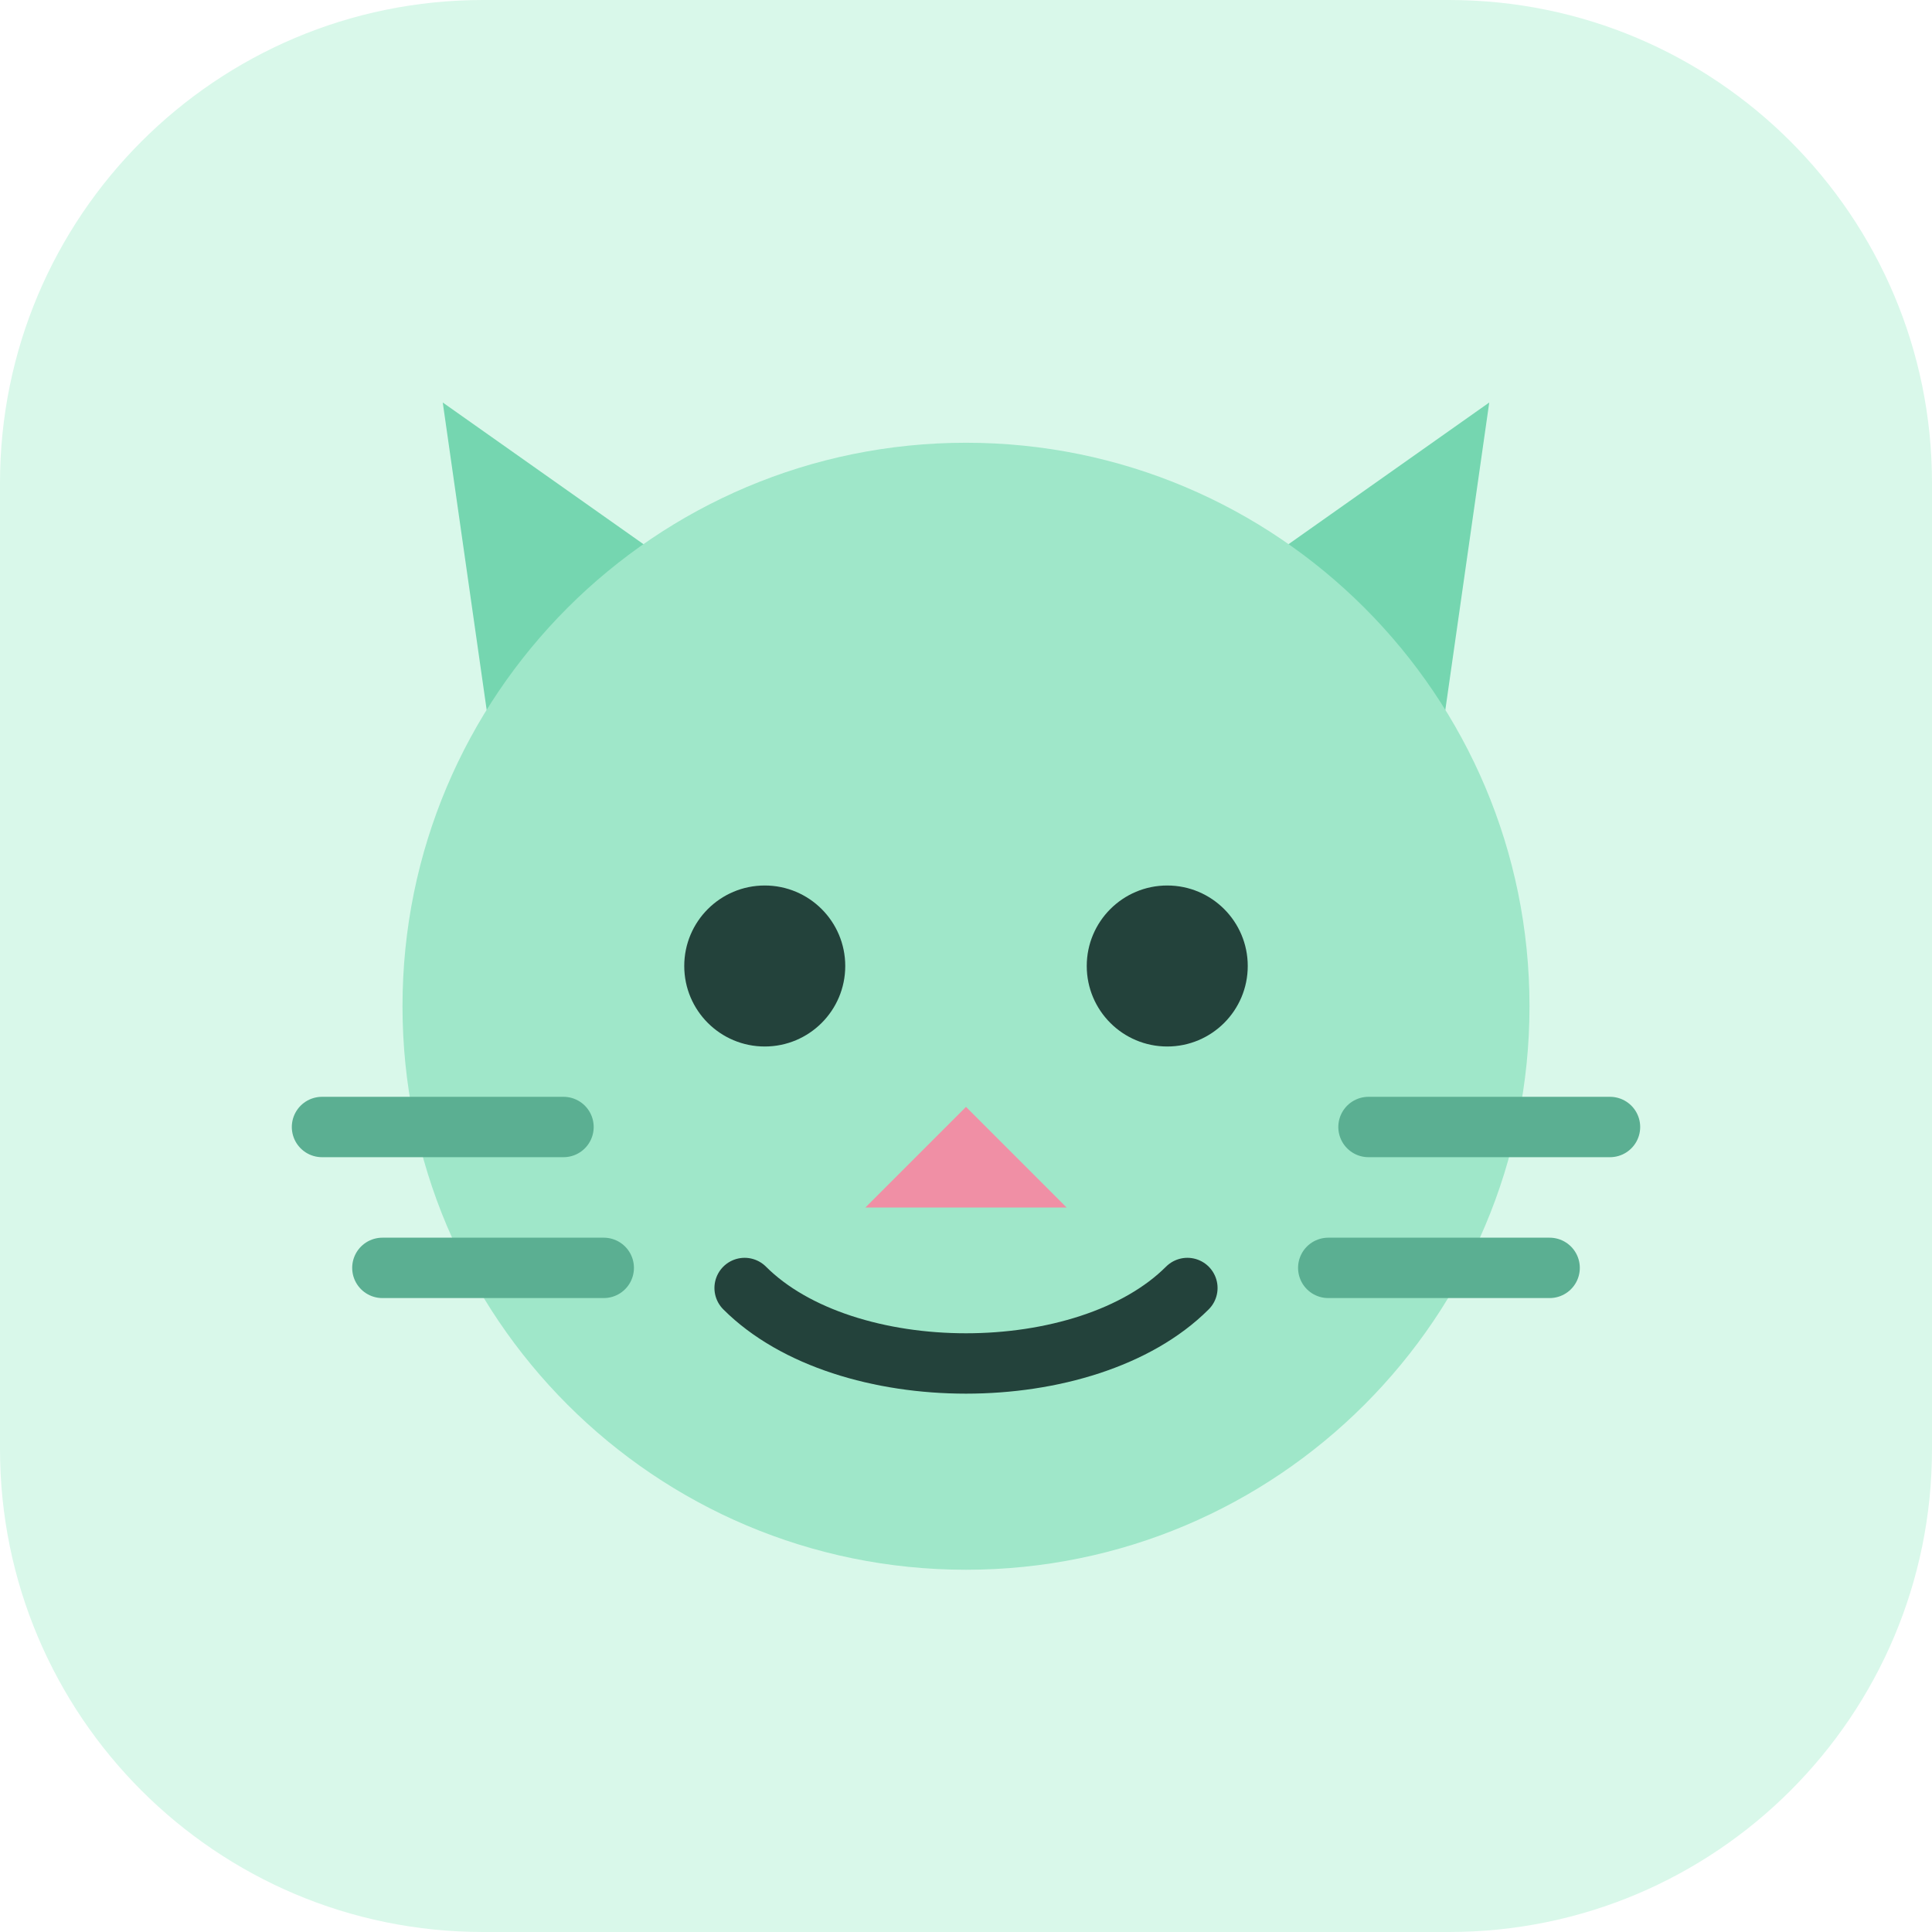
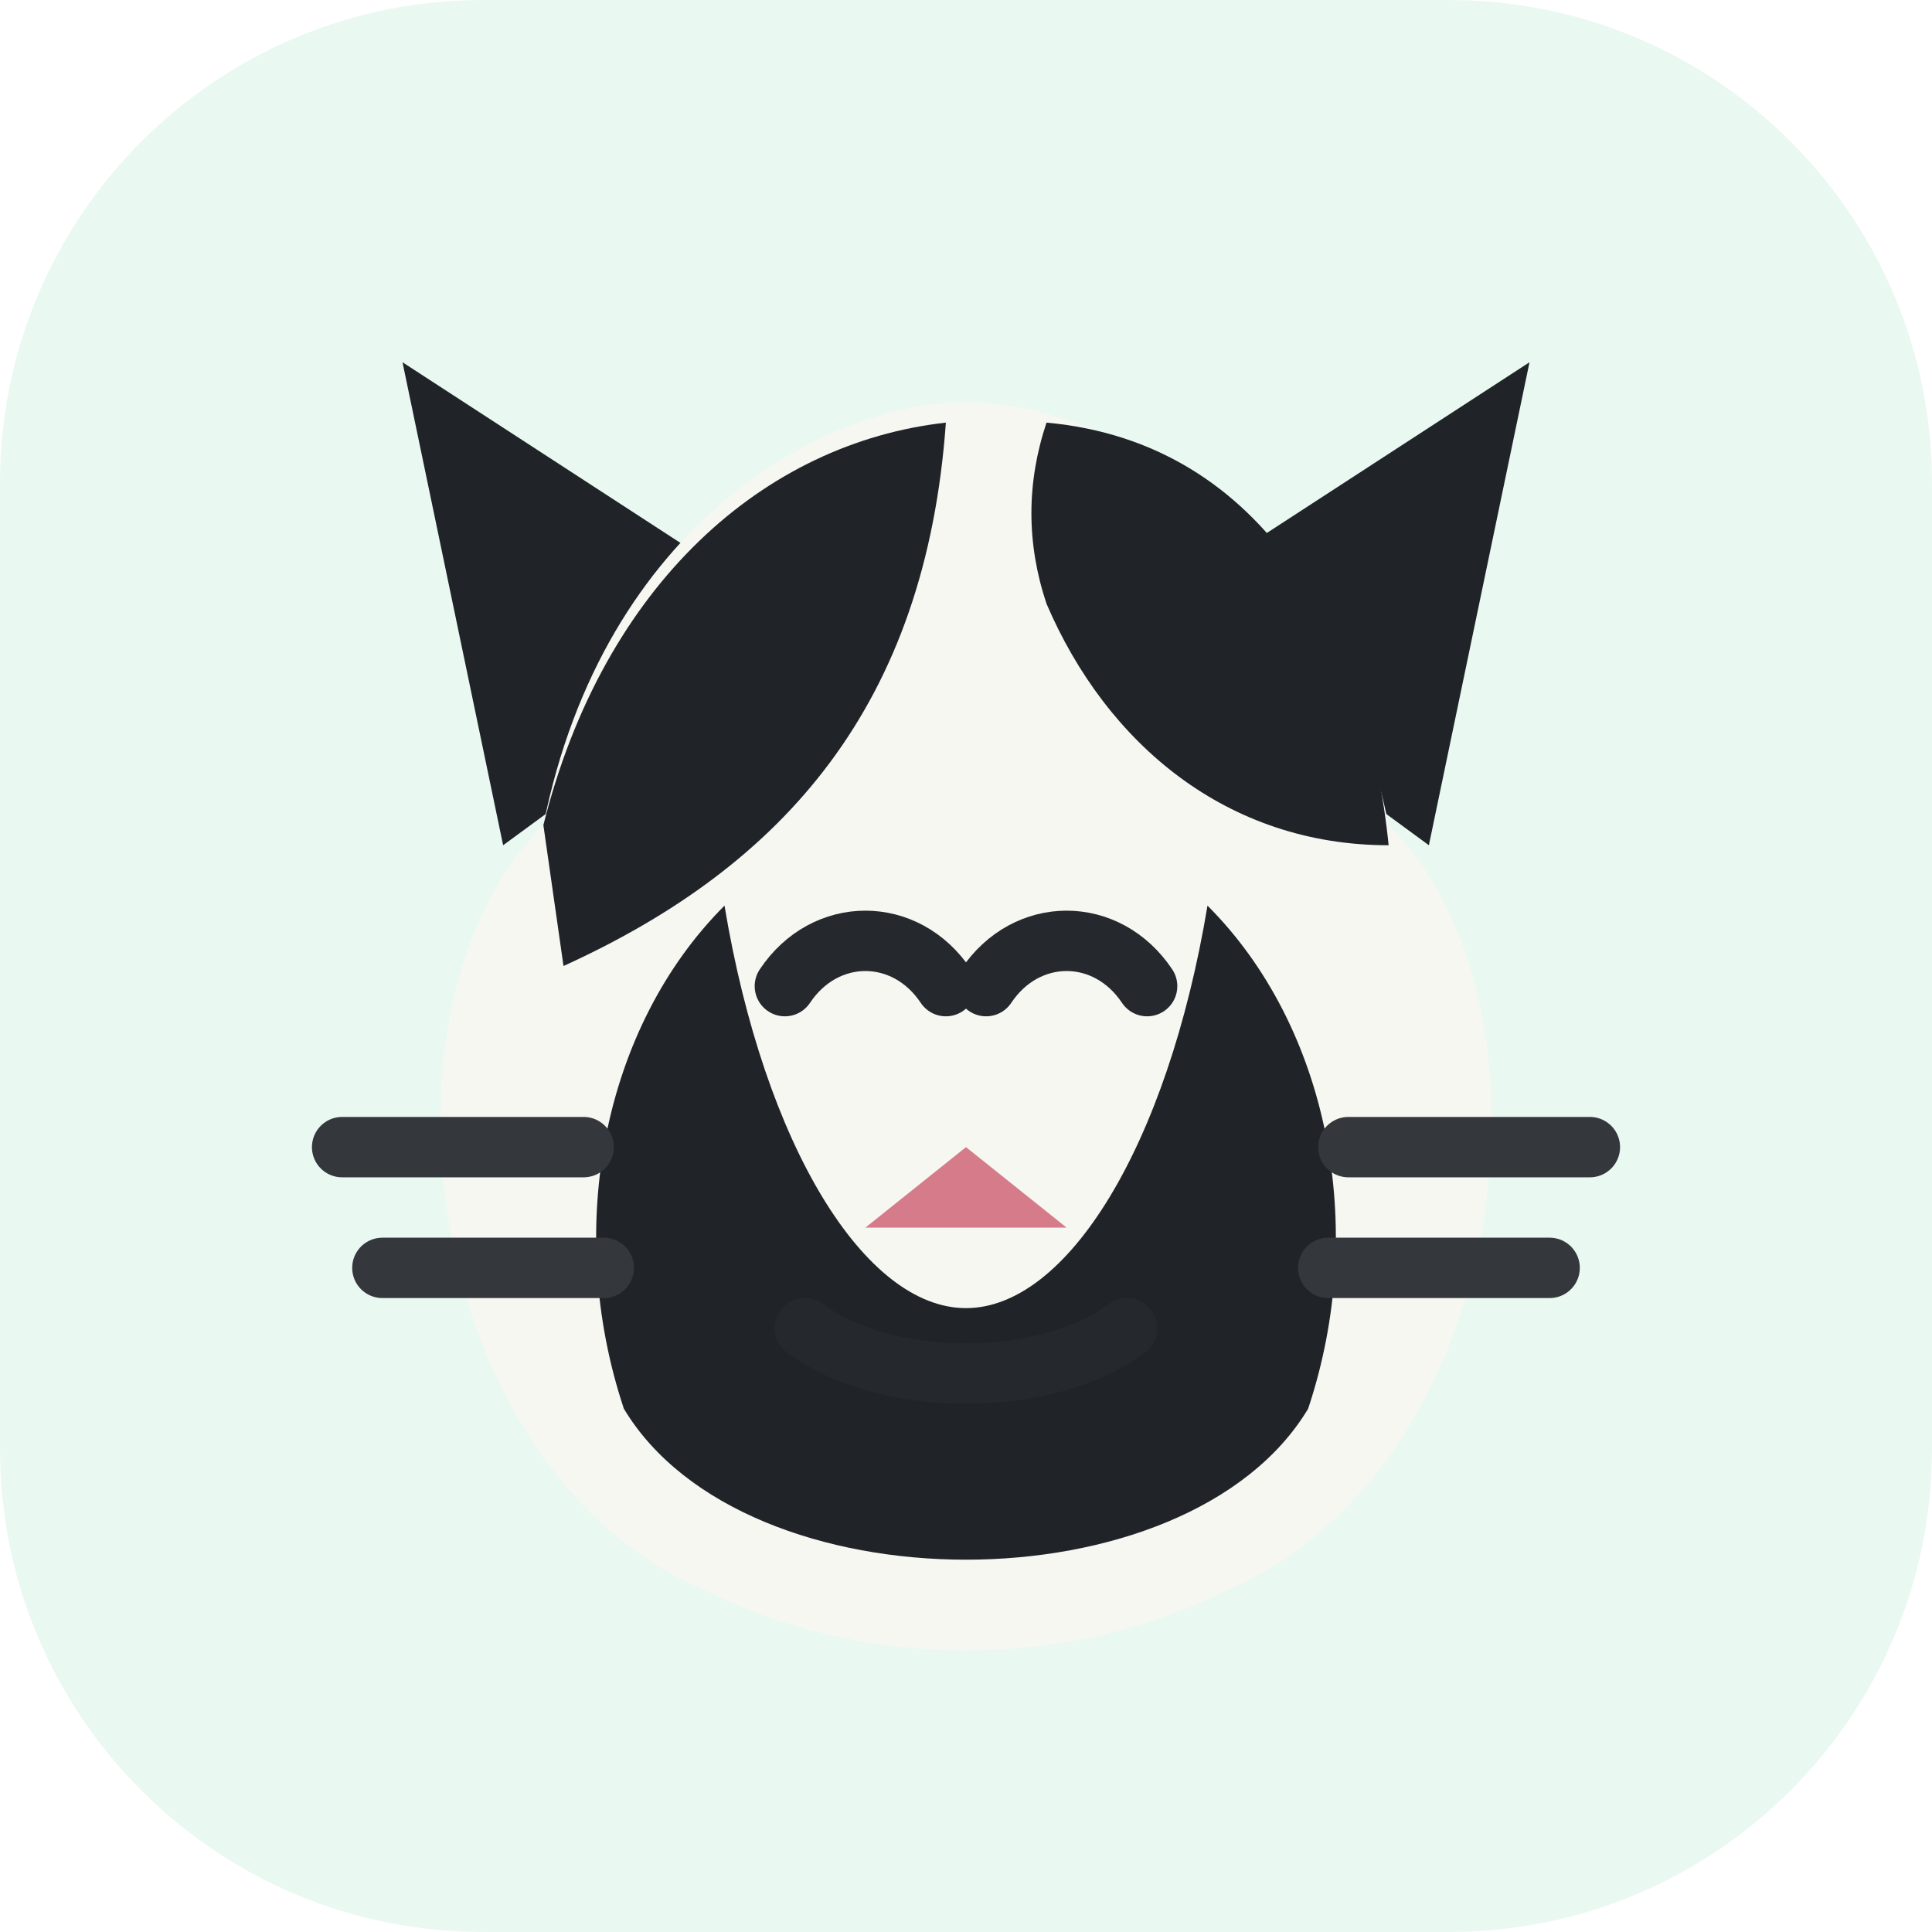
<svg xmlns="http://www.w3.org/2000/svg" width="96" height="96" viewBox="0 0 96 96" fill="none">
-   <rect width="96" height="96" rx="24" fill="#D9F8EA" />
-   <path d="M25 41L22 20L39 32L25 41Z" fill="#75D6B0" />
-   <path d="M71 41L74 20L57 32L71 41Z" fill="#75D6B0" />
-   <circle cx="48" cy="50" r="28" fill="#9FE7C9" />
-   <circle cx="38" cy="48" r="4" fill="#23423B" />
-   <circle cx="58" cy="48" r="4" fill="#23423B" />
-   <path d="M48 55L43 60H53L48 55Z" fill="#F08FA5" />
-   <path d="M37 64C42 69 54 69 59 64" stroke="#23423B" stroke-width="3" stroke-linecap="round" />
-   <path d="M28 56H16M30 63H19M68 56H80M66 63H77" stroke="#5BAF92" stroke-width="3" stroke-linecap="round" />
+   <rect width="96" height="96" rx="24" fill="#EAF8F2" />
+   <path d="M25 42L20 18L40 31L25 42Z" fill="#202428" />
+   <path d="M71 42L76 18L56 31L71 42Z" fill="#202428" />
+   <path d="M27 41C30 26 41 20 48 20C55 20 66 26 69 41C78 50 75 73 61 79C53 83 43 83 35 79C21 73 18 50 27 41Z" fill="#F7F7F2" />
+   <path d="M27 41C30 29 38 22 47 21C46 35 39 43 28 48L27 41Z" fill="#202428" />
+   <path d="M52 21C63 22 68 32 69 42C61 42 55 37 52 30C51 27 51 24 52 21Z" fill="#202428" />
+   <path d="M31 70C28 61 30 51 36 45C38 57 43 65 48 65C53 65 58 57 60 45C66 51 68 61 65 70C59 80 37 80 31 70Z" fill="#202428" />
+   <path d="M39 49C41 46 45 46 47 49" stroke="#25292D" stroke-width="3" stroke-linecap="round" />
+   <path d="M49 49C51 46 55 46 57 49" stroke="#25292D" stroke-width="3" stroke-linecap="round" />
+   <path d="M48 57L43 61H53L48 57Z" fill="#D67B8A" />
+   <path d="M40 66C44 69 52 69 56 66" stroke="#25292D" stroke-width="3" stroke-linecap="round" />
+   <path d="M29 57H17M30 63H19M67 57H79M66 63H77" stroke="#34383C" stroke-width="3" stroke-linecap="round" />
</svg>
